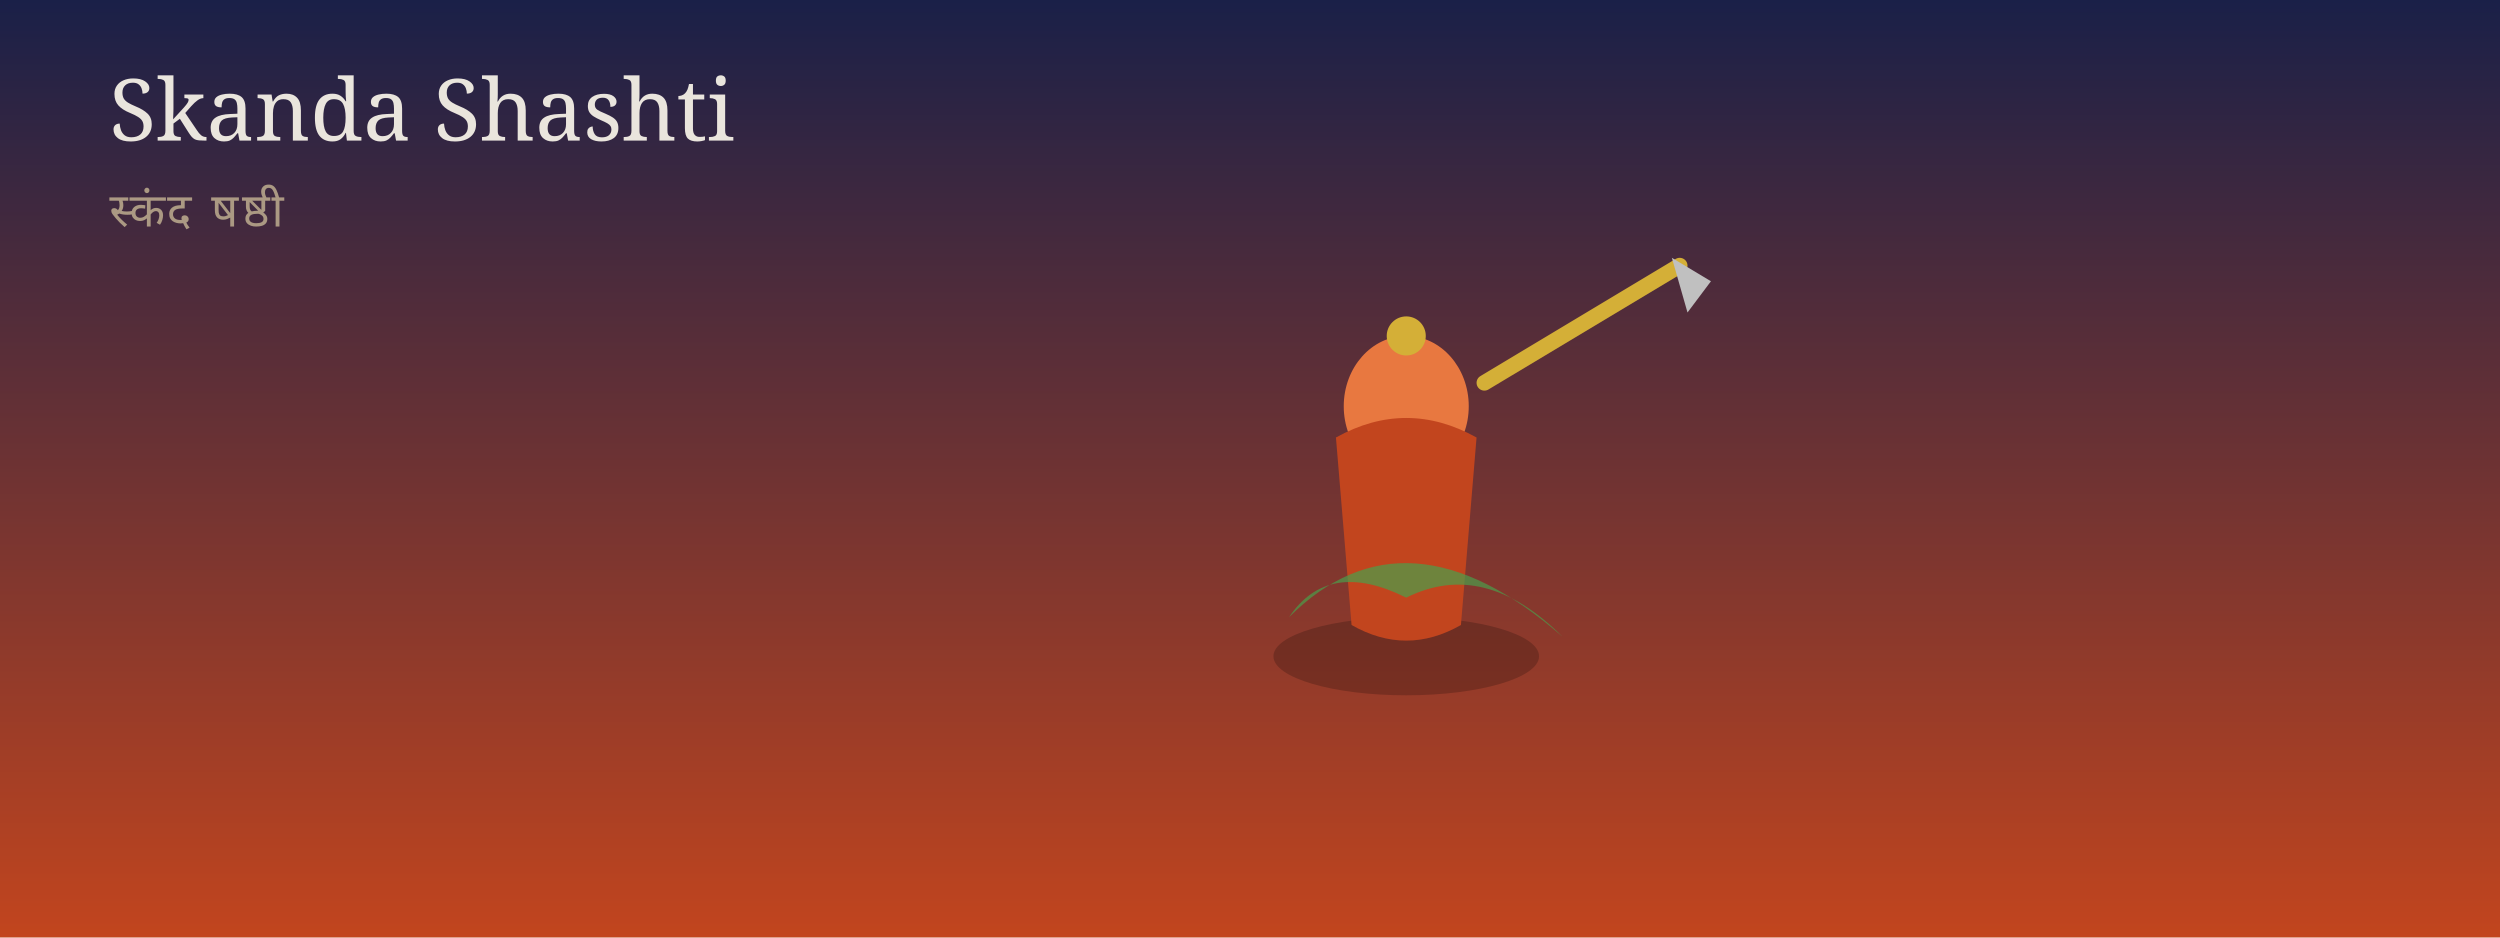
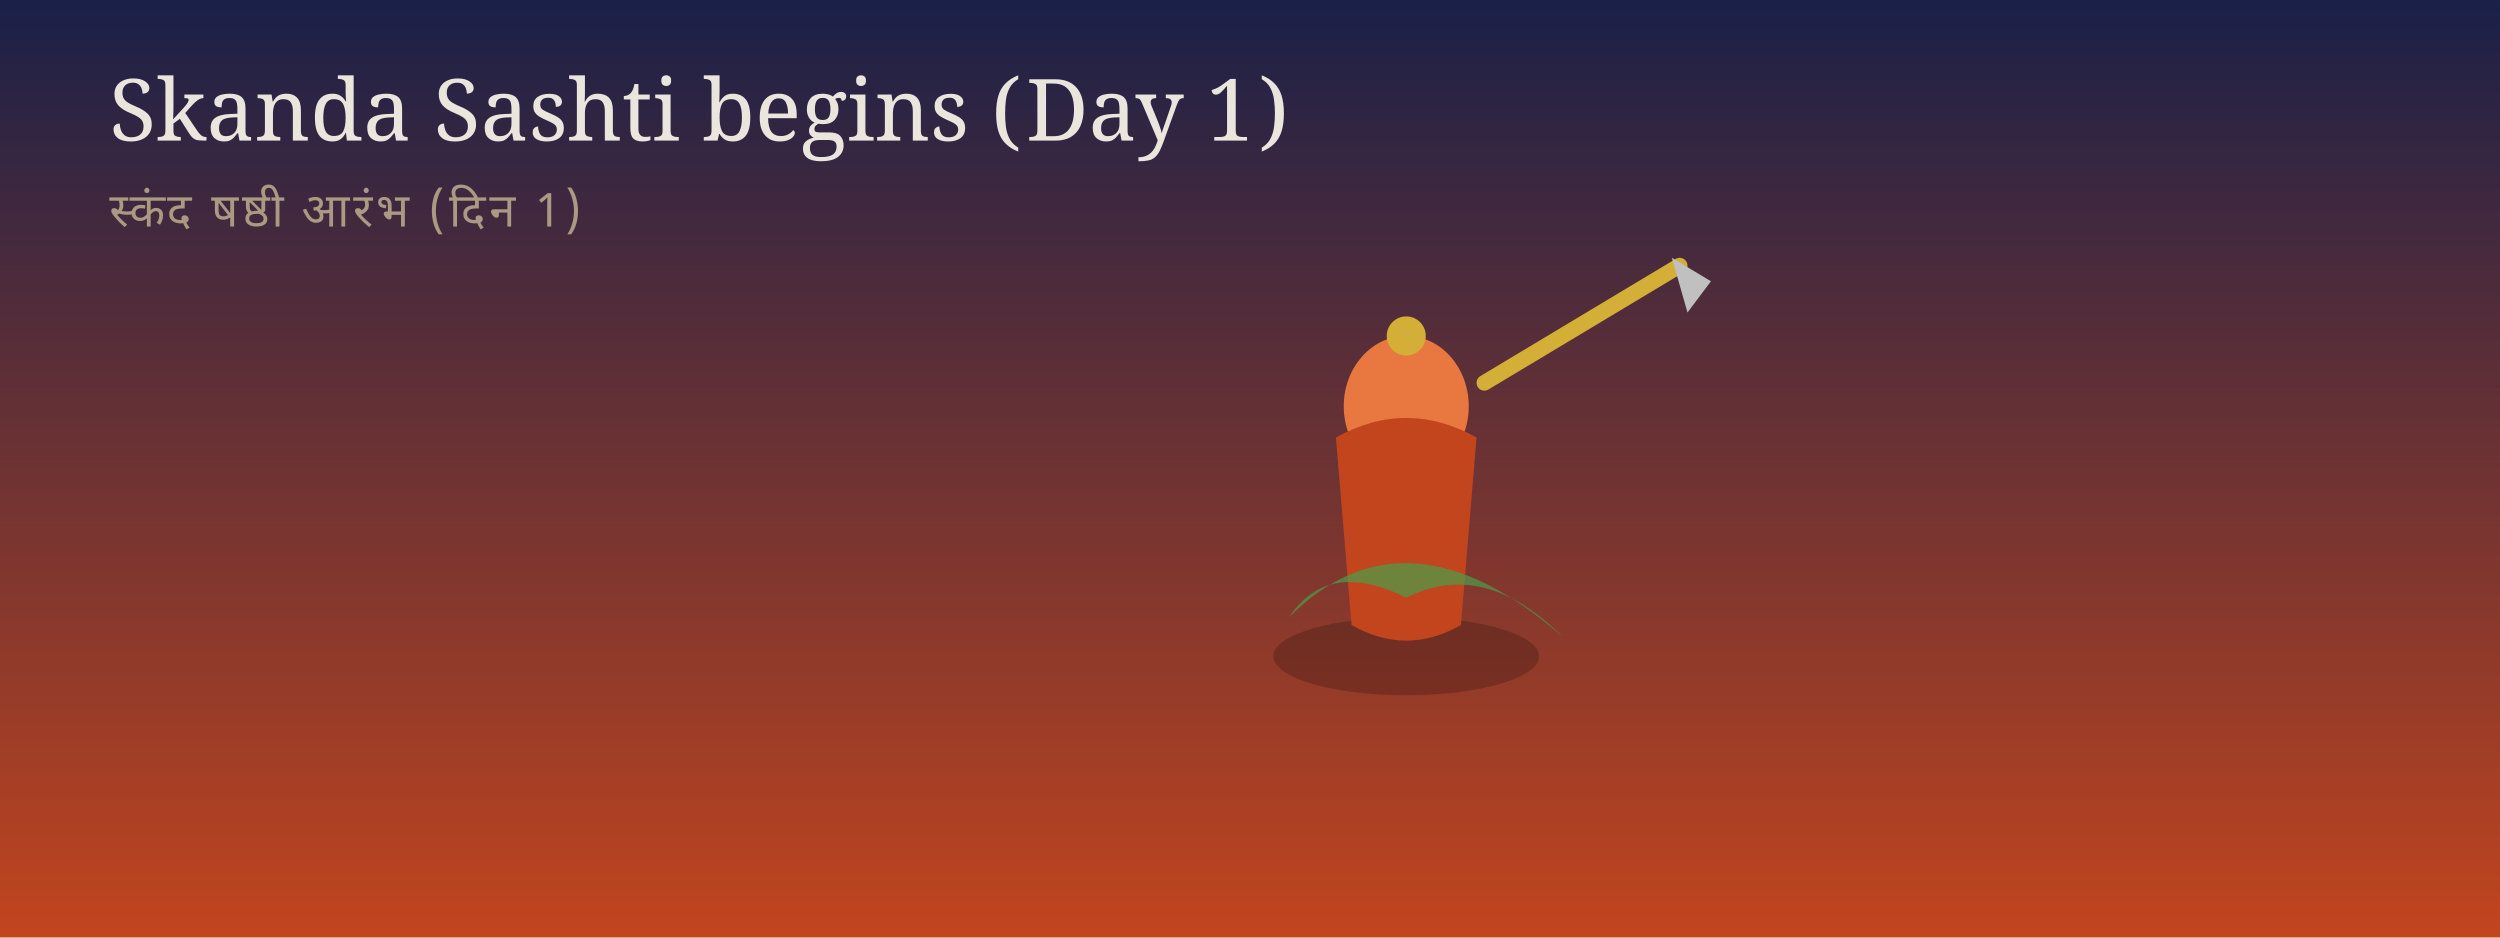
- <svg xmlns="http://www.w3.org/2000/svg" width="640" height="240" viewBox="0 0 640 240" role="img" aria-label="Murugan with vel on monthly Shashti" data-subject="murugan">
+ <svg xmlns="http://www.w3.org/2000/svg" width="640" height="240" viewBox="0 0 640 240" role="img" aria-label="Day 1 of Kanda Sashti vow" data-subject="murugan">
  <defs>
    <linearGradient id="mur" x1="0" y1="0" x2="0" y2="1">
      <stop offset="0%" stop-color="#1A2048" />
      <stop offset="100%" stop-color="#C2451E" />
    </linearGradient>
  </defs>
  <rect width="640" height="240" fill="url(#mur)" />
  <g transform="translate(360,108)">
    <ellipse cx="0" cy="60" rx="34" ry="10" fill="#000" opacity="0.2" />
    <ellipse cx="0" cy="-4" rx="16" ry="18" fill="#E87840" />
    <path d="M-18 4 Q0 -6 18 4 L14 52 Q0 60 -14 52Z" fill="#C2451E" />
    <path d="M20 -10 L70 -40" stroke="#D4AF37" stroke-width="4" stroke-linecap="round" />
    <path d="M68 -42 L78 -36 L72 -28Z" fill="#C0C0C0" />
    <path d="M-30 50 Q0 20 40 55 Q20 35 0 45 Q-20 35 -30 50Z" fill="#4A9E4A" opacity="0.7" />
    <circle cx="0" cy="-22" r="5" fill="#D4AF37" />
  </g>
-   <text x="28" y="36" font-family="Georgia, 'Noto Serif Devanagari', serif" font-size="22" fill="#FAF5EA" opacity="0.92">Skanda Shashti</text>
-   <text x="28" y="58" font-family="'Noto Sans Devanagari', sans-serif" font-size="12" fill="#C9B896" letter-spacing="0.08em" opacity="0.78">स्कंद षष्ठी</text>
+   <text x="28" y="36" font-family="Georgia, 'Noto Serif Devanagari', serif" font-size="22" fill="#FAF5EA" opacity="0.92">Skanda Sashti begins (Day 1)</text>
+   <text x="28" y="58" font-family="'Noto Sans Devanagari', sans-serif" font-size="12" fill="#C9B896" letter-spacing="0.08em" opacity="0.78">स्कंद षष्ठी आरंभ (दिन 1)</text>
</svg>
